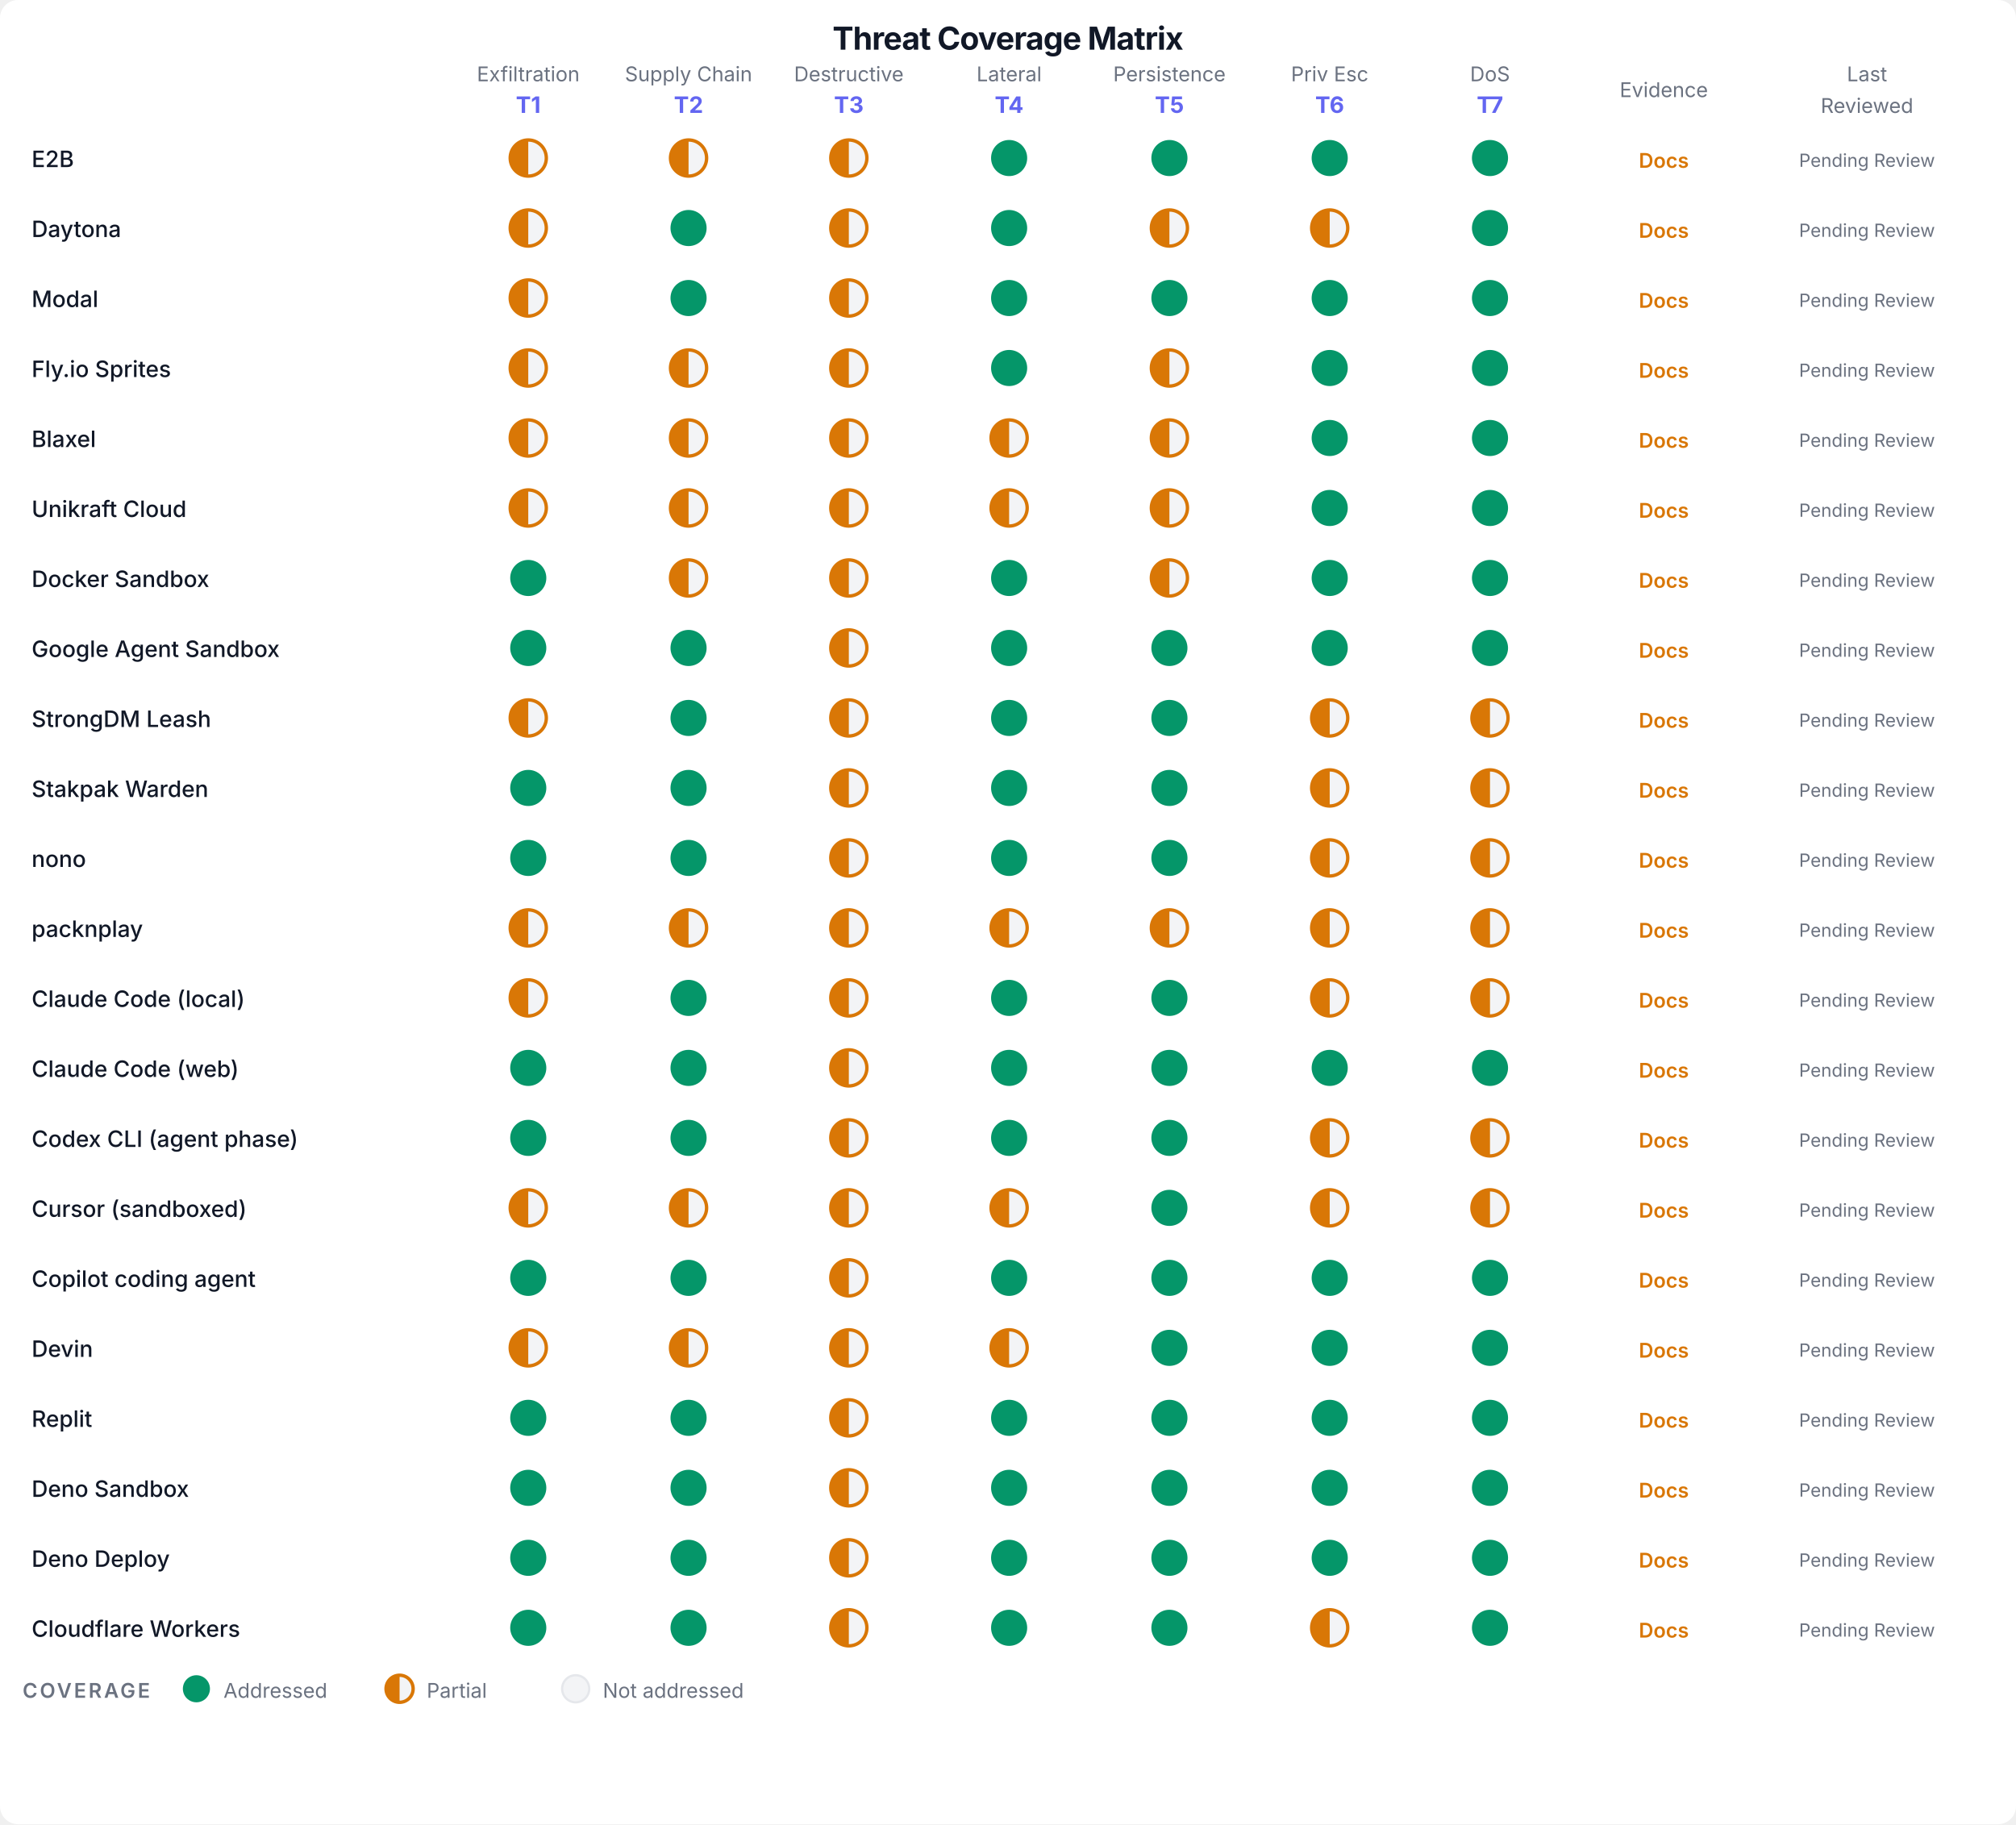
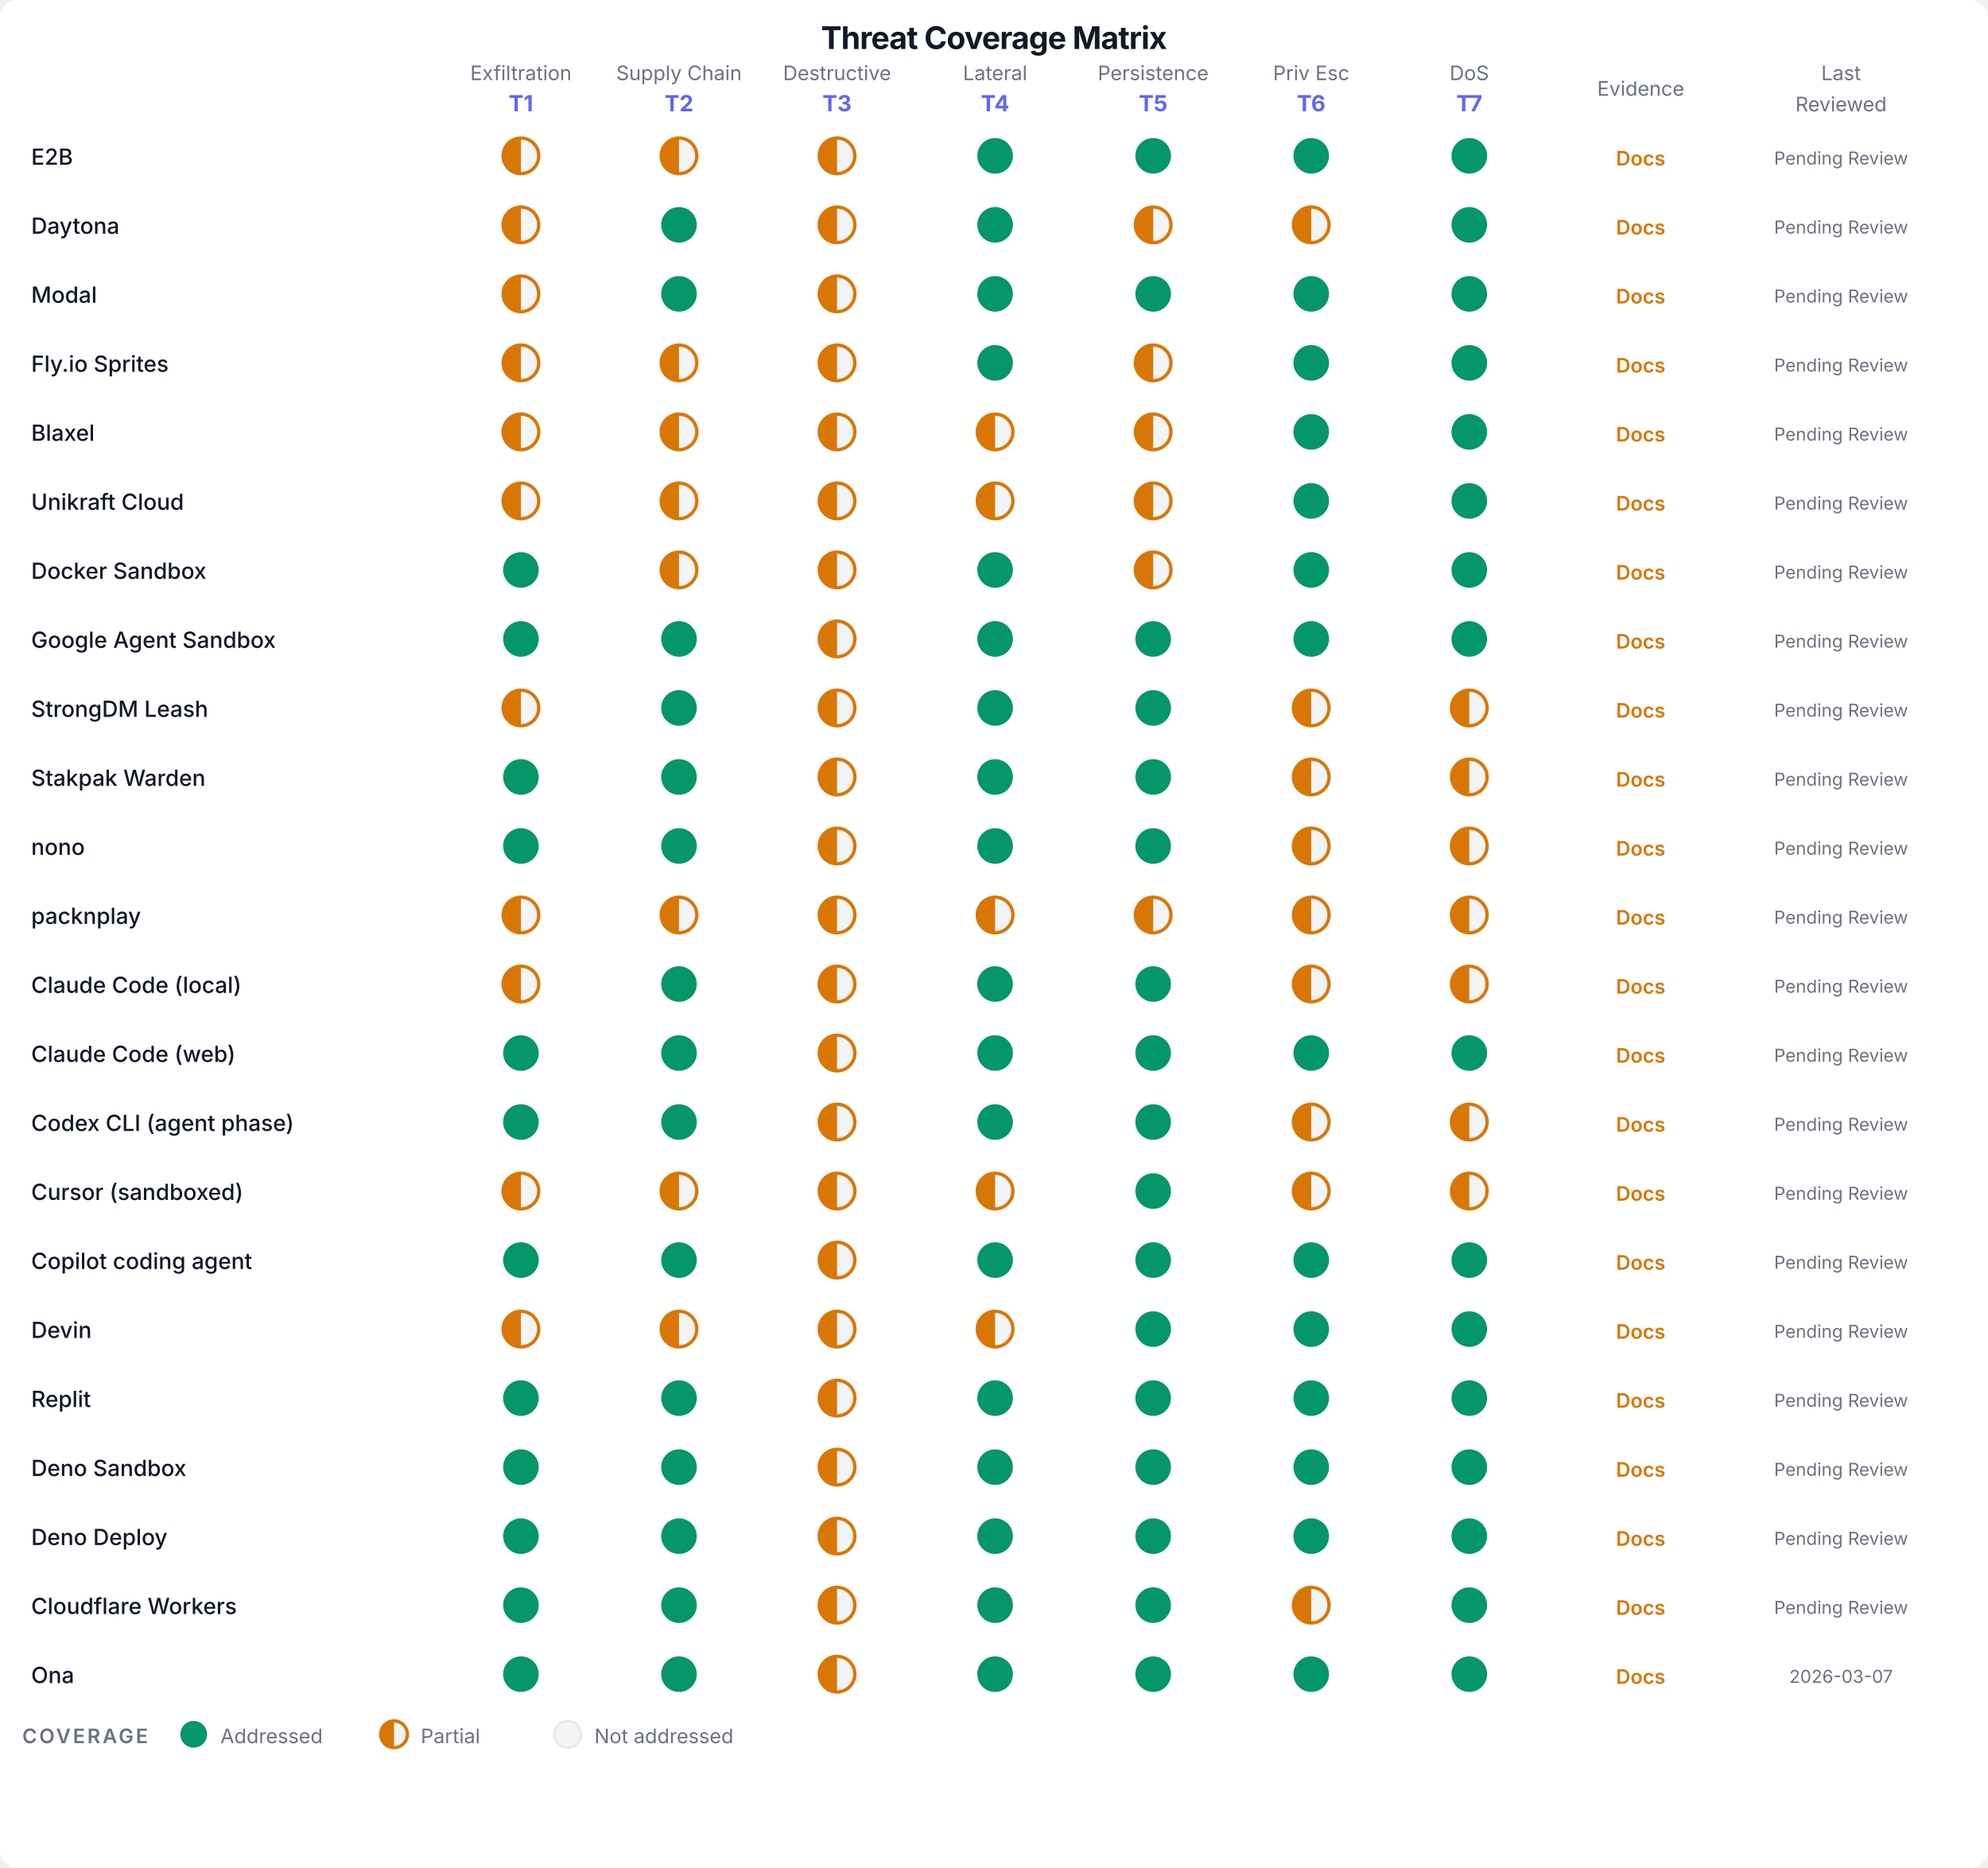
- <svg xmlns="http://www.w3.org/2000/svg" viewBox="0 0 893 808" font-family="system-ui, -apple-system, 'Segoe UI', sans-serif">
-   <rect width="893" height="808" fill="white" rx="8" />
+ <svg xmlns="http://www.w3.org/2000/svg" viewBox="0 0 893 839" font-family="system-ui, -apple-system, 'Segoe UI', sans-serif">
+   <rect width="893" height="839" fill="white" rx="8" />
  <text x="446.5" y="22" fill="#111827" font-size="14" font-weight="700" text-anchor="middle" letter-spacing="-0.3">Threat Coverage Matrix</text>
  <text x="234.0" y="36" fill="#6b7280" font-size="9" text-anchor="middle">Exfiltration</text>
  <text x="234.0" y="50" fill="#6366f1" font-size="10" font-weight="700" text-anchor="middle">T1</text>
  <text x="305.0" y="36" fill="#6b7280" font-size="9" text-anchor="middle">Supply Chain</text>
  <text x="305.0" y="50" fill="#6366f1" font-size="10" font-weight="700" text-anchor="middle">T2</text>
  <text x="376.0" y="36" fill="#6b7280" font-size="9" text-anchor="middle">Destructive</text>
  <text x="376.0" y="50" fill="#6366f1" font-size="10" font-weight="700" text-anchor="middle">T3</text>
  <text x="447.0" y="36" fill="#6b7280" font-size="9" text-anchor="middle">Lateral</text>
  <text x="447.0" y="50" fill="#6366f1" font-size="10" font-weight="700" text-anchor="middle">T4</text>
  <text x="518.0" y="36" fill="#6b7280" font-size="9" text-anchor="middle">Persistence</text>
  <text x="518.0" y="50" fill="#6366f1" font-size="10" font-weight="700" text-anchor="middle">T5</text>
  <text x="589.0" y="36" fill="#6b7280" font-size="9" text-anchor="middle">Priv Esc</text>
  <text x="589.0" y="50" fill="#6366f1" font-size="10" font-weight="700" text-anchor="middle">T6</text>
  <text x="660.0" y="36" fill="#6b7280" font-size="9" text-anchor="middle">DoS</text>
  <text x="660.0" y="50" fill="#6366f1" font-size="10" font-weight="700" text-anchor="middle">T7</text>
  <text x="737.0" y="43" fill="#6b7280" font-size="9" text-anchor="middle">Evidence</text>
  <text x="827.0" y="36" fill="#6b7280" font-size="9" text-anchor="middle">Last</text>
  <text x="827.0" y="50" fill="#6b7280" font-size="9" text-anchor="middle">Reviewed</text>
  <text x="14" y="74.0" fill="#111827" font-size="10" font-weight="500">E2B</text>
  <circle cx="234.0" cy="70.0" r="8" fill="#f3f4f6" stroke="#e5e7eb" stroke-width="1" />
  <path d="M 234.0,62.0 A 8,8 0 0,0 234.0,78.0 Z" fill="#d97706" />
  <circle cx="234.0" cy="70.0" r="8" fill="none" stroke="#d97706" stroke-width="1.5" />
  <circle cx="305.0" cy="70.0" r="8" fill="#f3f4f6" stroke="#e5e7eb" stroke-width="1" />
  <path d="M 305.0,62.0 A 8,8 0 0,0 305.0,78.0 Z" fill="#d97706" />
  <circle cx="305.0" cy="70.0" r="8" fill="none" stroke="#d97706" stroke-width="1.5" />
  <circle cx="376.0" cy="70.0" r="8" fill="#f3f4f6" stroke="#e5e7eb" stroke-width="1" />
  <path d="M 376.0,62.0 A 8,8 0 0,0 376.0,78.0 Z" fill="#d97706" />
  <circle cx="376.0" cy="70.0" r="8" fill="none" stroke="#d97706" stroke-width="1.5" />
  <circle cx="447.0" cy="70.0" r="8" fill="#059669" />
  <circle cx="518.0" cy="70.0" r="8" fill="#059669" />
  <circle cx="589.0" cy="70.0" r="8" fill="#059669" />
  <circle cx="660.0" cy="70.0" r="8" fill="#059669" />
  <text x="737.0" y="71.0" fill="#d97706" font-size="9" font-weight="600" text-anchor="middle" dominant-baseline="middle">Docs</text>
  <text x="827.0" y="71.0" fill="#6b7280" font-size="8" text-anchor="middle" dominant-baseline="middle">Pending Review</text>
  <text x="14" y="105.0" fill="#111827" font-size="10" font-weight="500">Daytona</text>
  <circle cx="234.0" cy="101.0" r="8" fill="#f3f4f6" stroke="#e5e7eb" stroke-width="1" />
  <path d="M 234.0,93.0 A 8,8 0 0,0 234.0,109.0 Z" fill="#d97706" />
  <circle cx="234.0" cy="101.0" r="8" fill="none" stroke="#d97706" stroke-width="1.5" />
  <circle cx="305.0" cy="101.0" r="8" fill="#059669" />
  <circle cx="376.0" cy="101.0" r="8" fill="#f3f4f6" stroke="#e5e7eb" stroke-width="1" />
  <path d="M 376.0,93.0 A 8,8 0 0,0 376.0,109.0 Z" fill="#d97706" />
  <circle cx="376.0" cy="101.0" r="8" fill="none" stroke="#d97706" stroke-width="1.5" />
  <circle cx="447.0" cy="101.0" r="8" fill="#059669" />
  <circle cx="518.0" cy="101.0" r="8" fill="#f3f4f6" stroke="#e5e7eb" stroke-width="1" />
  <path d="M 518.0,93.0 A 8,8 0 0,0 518.0,109.0 Z" fill="#d97706" />
  <circle cx="518.0" cy="101.0" r="8" fill="none" stroke="#d97706" stroke-width="1.5" />
  <circle cx="589.0" cy="101.0" r="8" fill="#f3f4f6" stroke="#e5e7eb" stroke-width="1" />
  <path d="M 589.0,93.0 A 8,8 0 0,0 589.0,109.0 Z" fill="#d97706" />
  <circle cx="589.0" cy="101.0" r="8" fill="none" stroke="#d97706" stroke-width="1.5" />
  <circle cx="660.0" cy="101.0" r="8" fill="#059669" />
  <text x="737.0" y="102.0" fill="#d97706" font-size="9" font-weight="600" text-anchor="middle" dominant-baseline="middle">Docs</text>
  <text x="827.0" y="102.0" fill="#6b7280" font-size="8" text-anchor="middle" dominant-baseline="middle">Pending Review</text>
  <text x="14" y="136.0" fill="#111827" font-size="10" font-weight="500">Modal</text>
  <circle cx="234.0" cy="132.0" r="8" fill="#f3f4f6" stroke="#e5e7eb" stroke-width="1" />
  <path d="M 234.0,124.0 A 8,8 0 0,0 234.0,140.0 Z" fill="#d97706" />
  <circle cx="234.0" cy="132.0" r="8" fill="none" stroke="#d97706" stroke-width="1.5" />
  <circle cx="305.0" cy="132.0" r="8" fill="#059669" />
  <circle cx="376.0" cy="132.0" r="8" fill="#f3f4f6" stroke="#e5e7eb" stroke-width="1" />
  <path d="M 376.0,124.0 A 8,8 0 0,0 376.0,140.0 Z" fill="#d97706" />
  <circle cx="376.0" cy="132.0" r="8" fill="none" stroke="#d97706" stroke-width="1.5" />
  <circle cx="447.0" cy="132.0" r="8" fill="#059669" />
  <circle cx="518.0" cy="132.0" r="8" fill="#059669" />
  <circle cx="589.0" cy="132.0" r="8" fill="#059669" />
  <circle cx="660.0" cy="132.0" r="8" fill="#059669" />
  <text x="737.0" y="133.0" fill="#d97706" font-size="9" font-weight="600" text-anchor="middle" dominant-baseline="middle">Docs</text>
  <text x="827.0" y="133.0" fill="#6b7280" font-size="8" text-anchor="middle" dominant-baseline="middle">Pending Review</text>
  <text x="14" y="167.0" fill="#111827" font-size="10" font-weight="500">Fly.io Sprites</text>
  <circle cx="234.0" cy="163.0" r="8" fill="#f3f4f6" stroke="#e5e7eb" stroke-width="1" />
  <path d="M 234.0,155.0 A 8,8 0 0,0 234.0,171.0 Z" fill="#d97706" />
  <circle cx="234.0" cy="163.0" r="8" fill="none" stroke="#d97706" stroke-width="1.5" />
  <circle cx="305.0" cy="163.0" r="8" fill="#f3f4f6" stroke="#e5e7eb" stroke-width="1" />
  <path d="M 305.0,155.0 A 8,8 0 0,0 305.0,171.0 Z" fill="#d97706" />
  <circle cx="305.0" cy="163.0" r="8" fill="none" stroke="#d97706" stroke-width="1.5" />
  <circle cx="376.0" cy="163.0" r="8" fill="#f3f4f6" stroke="#e5e7eb" stroke-width="1" />
  <path d="M 376.0,155.0 A 8,8 0 0,0 376.0,171.0 Z" fill="#d97706" />
  <circle cx="376.0" cy="163.0" r="8" fill="none" stroke="#d97706" stroke-width="1.5" />
  <circle cx="447.0" cy="163.0" r="8" fill="#059669" />
  <circle cx="518.0" cy="163.0" r="8" fill="#f3f4f6" stroke="#e5e7eb" stroke-width="1" />
  <path d="M 518.0,155.0 A 8,8 0 0,0 518.0,171.0 Z" fill="#d97706" />
  <circle cx="518.0" cy="163.0" r="8" fill="none" stroke="#d97706" stroke-width="1.5" />
  <circle cx="589.0" cy="163.0" r="8" fill="#059669" />
  <circle cx="660.0" cy="163.0" r="8" fill="#059669" />
  <text x="737.0" y="164.0" fill="#d97706" font-size="9" font-weight="600" text-anchor="middle" dominant-baseline="middle">Docs</text>
  <text x="827.0" y="164.0" fill="#6b7280" font-size="8" text-anchor="middle" dominant-baseline="middle">Pending Review</text>
  <text x="14" y="198.0" fill="#111827" font-size="10" font-weight="500">Blaxel</text>
  <circle cx="234.0" cy="194.0" r="8" fill="#f3f4f6" stroke="#e5e7eb" stroke-width="1" />
  <path d="M 234.0,186.0 A 8,8 0 0,0 234.0,202.0 Z" fill="#d97706" />
  <circle cx="234.0" cy="194.0" r="8" fill="none" stroke="#d97706" stroke-width="1.5" />
  <circle cx="305.0" cy="194.0" r="8" fill="#f3f4f6" stroke="#e5e7eb" stroke-width="1" />
  <path d="M 305.0,186.0 A 8,8 0 0,0 305.0,202.0 Z" fill="#d97706" />
  <circle cx="305.0" cy="194.0" r="8" fill="none" stroke="#d97706" stroke-width="1.5" />
  <circle cx="376.0" cy="194.0" r="8" fill="#f3f4f6" stroke="#e5e7eb" stroke-width="1" />
  <path d="M 376.0,186.0 A 8,8 0 0,0 376.0,202.0 Z" fill="#d97706" />
  <circle cx="376.0" cy="194.0" r="8" fill="none" stroke="#d97706" stroke-width="1.5" />
  <circle cx="447.0" cy="194.0" r="8" fill="#f3f4f6" stroke="#e5e7eb" stroke-width="1" />
  <path d="M 447.0,186.0 A 8,8 0 0,0 447.0,202.0 Z" fill="#d97706" />
  <circle cx="447.0" cy="194.0" r="8" fill="none" stroke="#d97706" stroke-width="1.5" />
  <circle cx="518.0" cy="194.0" r="8" fill="#f3f4f6" stroke="#e5e7eb" stroke-width="1" />
  <path d="M 518.0,186.0 A 8,8 0 0,0 518.0,202.0 Z" fill="#d97706" />
  <circle cx="518.0" cy="194.0" r="8" fill="none" stroke="#d97706" stroke-width="1.5" />
  <circle cx="589.0" cy="194.0" r="8" fill="#059669" />
  <circle cx="660.0" cy="194.0" r="8" fill="#059669" />
  <text x="737.0" y="195.0" fill="#d97706" font-size="9" font-weight="600" text-anchor="middle" dominant-baseline="middle">Docs</text>
  <text x="827.0" y="195.0" fill="#6b7280" font-size="8" text-anchor="middle" dominant-baseline="middle">Pending Review</text>
  <text x="14" y="229.0" fill="#111827" font-size="10" font-weight="500">Unikraft Cloud</text>
  <circle cx="234.0" cy="225.0" r="8" fill="#f3f4f6" stroke="#e5e7eb" stroke-width="1" />
  <path d="M 234.0,217.0 A 8,8 0 0,0 234.0,233.0 Z" fill="#d97706" />
  <circle cx="234.0" cy="225.0" r="8" fill="none" stroke="#d97706" stroke-width="1.5" />
  <circle cx="305.0" cy="225.0" r="8" fill="#f3f4f6" stroke="#e5e7eb" stroke-width="1" />
  <path d="M 305.0,217.0 A 8,8 0 0,0 305.0,233.0 Z" fill="#d97706" />
  <circle cx="305.0" cy="225.0" r="8" fill="none" stroke="#d97706" stroke-width="1.5" />
  <circle cx="376.0" cy="225.0" r="8" fill="#f3f4f6" stroke="#e5e7eb" stroke-width="1" />
  <path d="M 376.0,217.0 A 8,8 0 0,0 376.0,233.0 Z" fill="#d97706" />
  <circle cx="376.0" cy="225.0" r="8" fill="none" stroke="#d97706" stroke-width="1.5" />
  <circle cx="447.0" cy="225.0" r="8" fill="#f3f4f6" stroke="#e5e7eb" stroke-width="1" />
  <path d="M 447.0,217.0 A 8,8 0 0,0 447.0,233.0 Z" fill="#d97706" />
  <circle cx="447.0" cy="225.0" r="8" fill="none" stroke="#d97706" stroke-width="1.5" />
  <circle cx="518.0" cy="225.0" r="8" fill="#f3f4f6" stroke="#e5e7eb" stroke-width="1" />
  <path d="M 518.0,217.0 A 8,8 0 0,0 518.0,233.0 Z" fill="#d97706" />
  <circle cx="518.0" cy="225.0" r="8" fill="none" stroke="#d97706" stroke-width="1.5" />
  <circle cx="589.0" cy="225.0" r="8" fill="#059669" />
  <circle cx="660.0" cy="225.0" r="8" fill="#059669" />
  <text x="737.0" y="226.0" fill="#d97706" font-size="9" font-weight="600" text-anchor="middle" dominant-baseline="middle">Docs</text>
  <text x="827.0" y="226.0" fill="#6b7280" font-size="8" text-anchor="middle" dominant-baseline="middle">Pending Review</text>
  <text x="14" y="260.0" fill="#111827" font-size="10" font-weight="500">Docker Sandbox</text>
  <circle cx="234.0" cy="256.0" r="8" fill="#059669" />
  <circle cx="305.0" cy="256.0" r="8" fill="#f3f4f6" stroke="#e5e7eb" stroke-width="1" />
  <path d="M 305.0,248.0 A 8,8 0 0,0 305.0,264.0 Z" fill="#d97706" />
  <circle cx="305.0" cy="256.0" r="8" fill="none" stroke="#d97706" stroke-width="1.5" />
  <circle cx="376.0" cy="256.0" r="8" fill="#f3f4f6" stroke="#e5e7eb" stroke-width="1" />
  <path d="M 376.0,248.0 A 8,8 0 0,0 376.0,264.0 Z" fill="#d97706" />
  <circle cx="376.0" cy="256.0" r="8" fill="none" stroke="#d97706" stroke-width="1.5" />
  <circle cx="447.0" cy="256.0" r="8" fill="#059669" />
  <circle cx="518.0" cy="256.0" r="8" fill="#f3f4f6" stroke="#e5e7eb" stroke-width="1" />
  <path d="M 518.0,248.0 A 8,8 0 0,0 518.0,264.0 Z" fill="#d97706" />
  <circle cx="518.0" cy="256.0" r="8" fill="none" stroke="#d97706" stroke-width="1.5" />
  <circle cx="589.0" cy="256.0" r="8" fill="#059669" />
  <circle cx="660.0" cy="256.0" r="8" fill="#059669" />
  <text x="737.0" y="257.0" fill="#d97706" font-size="9" font-weight="600" text-anchor="middle" dominant-baseline="middle">Docs</text>
  <text x="827.0" y="257.0" fill="#6b7280" font-size="8" text-anchor="middle" dominant-baseline="middle">Pending Review</text>
  <text x="14" y="291.0" fill="#111827" font-size="10" font-weight="500">Google Agent Sandbox</text>
  <circle cx="234.0" cy="287.0" r="8" fill="#059669" />
  <circle cx="305.0" cy="287.0" r="8" fill="#059669" />
  <circle cx="376.0" cy="287.0" r="8" fill="#f3f4f6" stroke="#e5e7eb" stroke-width="1" />
  <path d="M 376.0,279.0 A 8,8 0 0,0 376.0,295.0 Z" fill="#d97706" />
  <circle cx="376.0" cy="287.0" r="8" fill="none" stroke="#d97706" stroke-width="1.5" />
  <circle cx="447.0" cy="287.0" r="8" fill="#059669" />
  <circle cx="518.0" cy="287.0" r="8" fill="#059669" />
  <circle cx="589.0" cy="287.0" r="8" fill="#059669" />
  <circle cx="660.0" cy="287.0" r="8" fill="#059669" />
  <text x="737.0" y="288.0" fill="#d97706" font-size="9" font-weight="600" text-anchor="middle" dominant-baseline="middle">Docs</text>
  <text x="827.0" y="288.0" fill="#6b7280" font-size="8" text-anchor="middle" dominant-baseline="middle">Pending Review</text>
  <text x="14" y="322.0" fill="#111827" font-size="10" font-weight="500">StrongDM Leash</text>
  <circle cx="234.0" cy="318.0" r="8" fill="#f3f4f6" stroke="#e5e7eb" stroke-width="1" />
  <path d="M 234.0,310.0 A 8,8 0 0,0 234.0,326.0 Z" fill="#d97706" />
  <circle cx="234.0" cy="318.0" r="8" fill="none" stroke="#d97706" stroke-width="1.5" />
  <circle cx="305.0" cy="318.0" r="8" fill="#059669" />
  <circle cx="376.0" cy="318.0" r="8" fill="#f3f4f6" stroke="#e5e7eb" stroke-width="1" />
  <path d="M 376.0,310.0 A 8,8 0 0,0 376.0,326.0 Z" fill="#d97706" />
  <circle cx="376.0" cy="318.0" r="8" fill="none" stroke="#d97706" stroke-width="1.5" />
  <circle cx="447.0" cy="318.0" r="8" fill="#059669" />
  <circle cx="518.0" cy="318.0" r="8" fill="#059669" />
  <circle cx="589.0" cy="318.0" r="8" fill="#f3f4f6" stroke="#e5e7eb" stroke-width="1" />
  <path d="M 589.0,310.0 A 8,8 0 0,0 589.0,326.0 Z" fill="#d97706" />
  <circle cx="589.0" cy="318.0" r="8" fill="none" stroke="#d97706" stroke-width="1.5" />
  <circle cx="660.0" cy="318.0" r="8" fill="#f3f4f6" stroke="#e5e7eb" stroke-width="1" />
  <path d="M 660.0,310.0 A 8,8 0 0,0 660.0,326.0 Z" fill="#d97706" />
  <circle cx="660.0" cy="318.0" r="8" fill="none" stroke="#d97706" stroke-width="1.5" />
  <text x="737.0" y="319.0" fill="#d97706" font-size="9" font-weight="600" text-anchor="middle" dominant-baseline="middle">Docs</text>
  <text x="827.0" y="319.0" fill="#6b7280" font-size="8" text-anchor="middle" dominant-baseline="middle">Pending Review</text>
  <text x="14" y="353.0" fill="#111827" font-size="10" font-weight="500">Stakpak Warden</text>
  <circle cx="234.0" cy="349.0" r="8" fill="#059669" />
  <circle cx="305.0" cy="349.0" r="8" fill="#059669" />
  <circle cx="376.0" cy="349.0" r="8" fill="#f3f4f6" stroke="#e5e7eb" stroke-width="1" />
  <path d="M 376.0,341.0 A 8,8 0 0,0 376.0,357.0 Z" fill="#d97706" />
  <circle cx="376.0" cy="349.0" r="8" fill="none" stroke="#d97706" stroke-width="1.5" />
  <circle cx="447.0" cy="349.0" r="8" fill="#059669" />
  <circle cx="518.0" cy="349.0" r="8" fill="#059669" />
  <circle cx="589.0" cy="349.0" r="8" fill="#f3f4f6" stroke="#e5e7eb" stroke-width="1" />
  <path d="M 589.0,341.0 A 8,8 0 0,0 589.0,357.0 Z" fill="#d97706" />
  <circle cx="589.0" cy="349.0" r="8" fill="none" stroke="#d97706" stroke-width="1.5" />
  <circle cx="660.0" cy="349.0" r="8" fill="#f3f4f6" stroke="#e5e7eb" stroke-width="1" />
  <path d="M 660.0,341.0 A 8,8 0 0,0 660.0,357.0 Z" fill="#d97706" />
  <circle cx="660.0" cy="349.0" r="8" fill="none" stroke="#d97706" stroke-width="1.5" />
  <text x="737.0" y="350.0" fill="#d97706" font-size="9" font-weight="600" text-anchor="middle" dominant-baseline="middle">Docs</text>
  <text x="827.0" y="350.0" fill="#6b7280" font-size="8" text-anchor="middle" dominant-baseline="middle">Pending Review</text>
  <text x="14" y="384.0" fill="#111827" font-size="10" font-weight="500">nono</text>
  <circle cx="234.0" cy="380.0" r="8" fill="#059669" />
  <circle cx="305.0" cy="380.0" r="8" fill="#059669" />
  <circle cx="376.0" cy="380.0" r="8" fill="#f3f4f6" stroke="#e5e7eb" stroke-width="1" />
  <path d="M 376.0,372.0 A 8,8 0 0,0 376.0,388.0 Z" fill="#d97706" />
  <circle cx="376.0" cy="380.0" r="8" fill="none" stroke="#d97706" stroke-width="1.5" />
  <circle cx="447.0" cy="380.0" r="8" fill="#059669" />
  <circle cx="518.0" cy="380.0" r="8" fill="#059669" />
  <circle cx="589.0" cy="380.0" r="8" fill="#f3f4f6" stroke="#e5e7eb" stroke-width="1" />
  <path d="M 589.0,372.0 A 8,8 0 0,0 589.0,388.0 Z" fill="#d97706" />
  <circle cx="589.0" cy="380.0" r="8" fill="none" stroke="#d97706" stroke-width="1.5" />
  <circle cx="660.0" cy="380.0" r="8" fill="#f3f4f6" stroke="#e5e7eb" stroke-width="1" />
  <path d="M 660.0,372.0 A 8,8 0 0,0 660.0,388.0 Z" fill="#d97706" />
  <circle cx="660.0" cy="380.0" r="8" fill="none" stroke="#d97706" stroke-width="1.5" />
  <text x="737.0" y="381.0" fill="#d97706" font-size="9" font-weight="600" text-anchor="middle" dominant-baseline="middle">Docs</text>
  <text x="827.0" y="381.0" fill="#6b7280" font-size="8" text-anchor="middle" dominant-baseline="middle">Pending Review</text>
  <text x="14" y="415.0" fill="#111827" font-size="10" font-weight="500">packnplay</text>
  <circle cx="234.0" cy="411.0" r="8" fill="#f3f4f6" stroke="#e5e7eb" stroke-width="1" />
  <path d="M 234.0,403.0 A 8,8 0 0,0 234.0,419.0 Z" fill="#d97706" />
  <circle cx="234.0" cy="411.0" r="8" fill="none" stroke="#d97706" stroke-width="1.5" />
  <circle cx="305.0" cy="411.0" r="8" fill="#f3f4f6" stroke="#e5e7eb" stroke-width="1" />
  <path d="M 305.0,403.0 A 8,8 0 0,0 305.0,419.0 Z" fill="#d97706" />
  <circle cx="305.0" cy="411.0" r="8" fill="none" stroke="#d97706" stroke-width="1.5" />
  <circle cx="376.0" cy="411.0" r="8" fill="#f3f4f6" stroke="#e5e7eb" stroke-width="1" />
  <path d="M 376.0,403.0 A 8,8 0 0,0 376.0,419.0 Z" fill="#d97706" />
  <circle cx="376.0" cy="411.0" r="8" fill="none" stroke="#d97706" stroke-width="1.5" />
  <circle cx="447.0" cy="411.0" r="8" fill="#f3f4f6" stroke="#e5e7eb" stroke-width="1" />
  <path d="M 447.0,403.0 A 8,8 0 0,0 447.0,419.0 Z" fill="#d97706" />
  <circle cx="447.0" cy="411.0" r="8" fill="none" stroke="#d97706" stroke-width="1.5" />
  <circle cx="518.0" cy="411.0" r="8" fill="#f3f4f6" stroke="#e5e7eb" stroke-width="1" />
  <path d="M 518.0,403.0 A 8,8 0 0,0 518.0,419.0 Z" fill="#d97706" />
  <circle cx="518.0" cy="411.0" r="8" fill="none" stroke="#d97706" stroke-width="1.5" />
  <circle cx="589.0" cy="411.0" r="8" fill="#f3f4f6" stroke="#e5e7eb" stroke-width="1" />
  <path d="M 589.0,403.0 A 8,8 0 0,0 589.0,419.0 Z" fill="#d97706" />
  <circle cx="589.0" cy="411.0" r="8" fill="none" stroke="#d97706" stroke-width="1.5" />
  <circle cx="660.0" cy="411.0" r="8" fill="#f3f4f6" stroke="#e5e7eb" stroke-width="1" />
  <path d="M 660.0,403.0 A 8,8 0 0,0 660.0,419.0 Z" fill="#d97706" />
  <circle cx="660.0" cy="411.0" r="8" fill="none" stroke="#d97706" stroke-width="1.5" />
  <text x="737.0" y="412.0" fill="#d97706" font-size="9" font-weight="600" text-anchor="middle" dominant-baseline="middle">Docs</text>
  <text x="827.0" y="412.0" fill="#6b7280" font-size="8" text-anchor="middle" dominant-baseline="middle">Pending Review</text>
  <text x="14" y="446.0" fill="#111827" font-size="10" font-weight="500">Claude Code (local)</text>
  <circle cx="234.0" cy="442.0" r="8" fill="#f3f4f6" stroke="#e5e7eb" stroke-width="1" />
  <path d="M 234.0,434.0 A 8,8 0 0,0 234.0,450.0 Z" fill="#d97706" />
  <circle cx="234.0" cy="442.0" r="8" fill="none" stroke="#d97706" stroke-width="1.5" />
  <circle cx="305.0" cy="442.0" r="8" fill="#059669" />
  <circle cx="376.0" cy="442.0" r="8" fill="#f3f4f6" stroke="#e5e7eb" stroke-width="1" />
  <path d="M 376.0,434.0 A 8,8 0 0,0 376.0,450.0 Z" fill="#d97706" />
  <circle cx="376.0" cy="442.0" r="8" fill="none" stroke="#d97706" stroke-width="1.5" />
  <circle cx="447.0" cy="442.0" r="8" fill="#059669" />
  <circle cx="518.0" cy="442.0" r="8" fill="#059669" />
  <circle cx="589.0" cy="442.0" r="8" fill="#f3f4f6" stroke="#e5e7eb" stroke-width="1" />
  <path d="M 589.0,434.0 A 8,8 0 0,0 589.0,450.0 Z" fill="#d97706" />
  <circle cx="589.0" cy="442.0" r="8" fill="none" stroke="#d97706" stroke-width="1.5" />
  <circle cx="660.0" cy="442.0" r="8" fill="#f3f4f6" stroke="#e5e7eb" stroke-width="1" />
  <path d="M 660.0,434.0 A 8,8 0 0,0 660.0,450.0 Z" fill="#d97706" />
  <circle cx="660.0" cy="442.0" r="8" fill="none" stroke="#d97706" stroke-width="1.5" />
  <text x="737.0" y="443.0" fill="#d97706" font-size="9" font-weight="600" text-anchor="middle" dominant-baseline="middle">Docs</text>
  <text x="827.0" y="443.0" fill="#6b7280" font-size="8" text-anchor="middle" dominant-baseline="middle">Pending Review</text>
  <text x="14" y="477.0" fill="#111827" font-size="10" font-weight="500">Claude Code (web)</text>
  <circle cx="234.0" cy="473.0" r="8" fill="#059669" />
  <circle cx="305.0" cy="473.0" r="8" fill="#059669" />
  <circle cx="376.0" cy="473.0" r="8" fill="#f3f4f6" stroke="#e5e7eb" stroke-width="1" />
  <path d="M 376.0,465.0 A 8,8 0 0,0 376.0,481.0 Z" fill="#d97706" />
  <circle cx="376.0" cy="473.0" r="8" fill="none" stroke="#d97706" stroke-width="1.5" />
  <circle cx="447.0" cy="473.0" r="8" fill="#059669" />
  <circle cx="518.0" cy="473.0" r="8" fill="#059669" />
  <circle cx="589.0" cy="473.0" r="8" fill="#059669" />
  <circle cx="660.0" cy="473.0" r="8" fill="#059669" />
  <text x="737.0" y="474.0" fill="#d97706" font-size="9" font-weight="600" text-anchor="middle" dominant-baseline="middle">Docs</text>
  <text x="827.0" y="474.0" fill="#6b7280" font-size="8" text-anchor="middle" dominant-baseline="middle">Pending Review</text>
  <text x="14" y="508.0" fill="#111827" font-size="10" font-weight="500">Codex CLI (agent phase)</text>
  <circle cx="234.0" cy="504.0" r="8" fill="#059669" />
  <circle cx="305.0" cy="504.0" r="8" fill="#059669" />
  <circle cx="376.0" cy="504.0" r="8" fill="#f3f4f6" stroke="#e5e7eb" stroke-width="1" />
  <path d="M 376.0,496.0 A 8,8 0 0,0 376.0,512.0 Z" fill="#d97706" />
  <circle cx="376.0" cy="504.0" r="8" fill="none" stroke="#d97706" stroke-width="1.5" />
  <circle cx="447.0" cy="504.0" r="8" fill="#059669" />
  <circle cx="518.0" cy="504.0" r="8" fill="#059669" />
  <circle cx="589.0" cy="504.0" r="8" fill="#f3f4f6" stroke="#e5e7eb" stroke-width="1" />
  <path d="M 589.0,496.0 A 8,8 0 0,0 589.0,512.0 Z" fill="#d97706" />
  <circle cx="589.0" cy="504.0" r="8" fill="none" stroke="#d97706" stroke-width="1.5" />
  <circle cx="660.0" cy="504.0" r="8" fill="#f3f4f6" stroke="#e5e7eb" stroke-width="1" />
  <path d="M 660.0,496.0 A 8,8 0 0,0 660.0,512.0 Z" fill="#d97706" />
  <circle cx="660.0" cy="504.0" r="8" fill="none" stroke="#d97706" stroke-width="1.5" />
  <text x="737.0" y="505.0" fill="#d97706" font-size="9" font-weight="600" text-anchor="middle" dominant-baseline="middle">Docs</text>
  <text x="827.0" y="505.0" fill="#6b7280" font-size="8" text-anchor="middle" dominant-baseline="middle">Pending Review</text>
  <text x="14" y="539.0" fill="#111827" font-size="10" font-weight="500">Cursor (sandboxed)</text>
  <circle cx="234.0" cy="535.0" r="8" fill="#f3f4f6" stroke="#e5e7eb" stroke-width="1" />
  <path d="M 234.0,527.0 A 8,8 0 0,0 234.0,543.0 Z" fill="#d97706" />
  <circle cx="234.0" cy="535.0" r="8" fill="none" stroke="#d97706" stroke-width="1.5" />
  <circle cx="305.0" cy="535.0" r="8" fill="#f3f4f6" stroke="#e5e7eb" stroke-width="1" />
  <path d="M 305.0,527.0 A 8,8 0 0,0 305.0,543.0 Z" fill="#d97706" />
  <circle cx="305.0" cy="535.0" r="8" fill="none" stroke="#d97706" stroke-width="1.5" />
  <circle cx="376.0" cy="535.0" r="8" fill="#f3f4f6" stroke="#e5e7eb" stroke-width="1" />
  <path d="M 376.0,527.0 A 8,8 0 0,0 376.0,543.0 Z" fill="#d97706" />
  <circle cx="376.0" cy="535.0" r="8" fill="none" stroke="#d97706" stroke-width="1.5" />
  <circle cx="447.0" cy="535.0" r="8" fill="#f3f4f6" stroke="#e5e7eb" stroke-width="1" />
  <path d="M 447.0,527.0 A 8,8 0 0,0 447.0,543.0 Z" fill="#d97706" />
  <circle cx="447.0" cy="535.0" r="8" fill="none" stroke="#d97706" stroke-width="1.5" />
  <circle cx="518.0" cy="535.0" r="8" fill="#059669" />
  <circle cx="589.0" cy="535.0" r="8" fill="#f3f4f6" stroke="#e5e7eb" stroke-width="1" />
  <path d="M 589.0,527.0 A 8,8 0 0,0 589.0,543.0 Z" fill="#d97706" />
  <circle cx="589.0" cy="535.0" r="8" fill="none" stroke="#d97706" stroke-width="1.5" />
  <circle cx="660.0" cy="535.0" r="8" fill="#f3f4f6" stroke="#e5e7eb" stroke-width="1" />
  <path d="M 660.0,527.0 A 8,8 0 0,0 660.0,543.0 Z" fill="#d97706" />
  <circle cx="660.0" cy="535.0" r="8" fill="none" stroke="#d97706" stroke-width="1.5" />
  <text x="737.0" y="536.0" fill="#d97706" font-size="9" font-weight="600" text-anchor="middle" dominant-baseline="middle">Docs</text>
  <text x="827.0" y="536.0" fill="#6b7280" font-size="8" text-anchor="middle" dominant-baseline="middle">Pending Review</text>
  <text x="14" y="570.0" fill="#111827" font-size="10" font-weight="500">Copilot coding agent</text>
  <circle cx="234.0" cy="566.0" r="8" fill="#059669" />
  <circle cx="305.0" cy="566.0" r="8" fill="#059669" />
  <circle cx="376.0" cy="566.0" r="8" fill="#f3f4f6" stroke="#e5e7eb" stroke-width="1" />
  <path d="M 376.0,558.0 A 8,8 0 0,0 376.0,574.0 Z" fill="#d97706" />
  <circle cx="376.0" cy="566.0" r="8" fill="none" stroke="#d97706" stroke-width="1.5" />
  <circle cx="447.0" cy="566.0" r="8" fill="#059669" />
  <circle cx="518.0" cy="566.0" r="8" fill="#059669" />
  <circle cx="589.0" cy="566.0" r="8" fill="#059669" />
  <circle cx="660.0" cy="566.0" r="8" fill="#059669" />
  <text x="737.0" y="567.0" fill="#d97706" font-size="9" font-weight="600" text-anchor="middle" dominant-baseline="middle">Docs</text>
  <text x="827.0" y="567.0" fill="#6b7280" font-size="8" text-anchor="middle" dominant-baseline="middle">Pending Review</text>
  <text x="14" y="601.0" fill="#111827" font-size="10" font-weight="500">Devin</text>
  <circle cx="234.0" cy="597.0" r="8" fill="#f3f4f6" stroke="#e5e7eb" stroke-width="1" />
  <path d="M 234.0,589.0 A 8,8 0 0,0 234.0,605.0 Z" fill="#d97706" />
  <circle cx="234.0" cy="597.0" r="8" fill="none" stroke="#d97706" stroke-width="1.5" />
  <circle cx="305.0" cy="597.0" r="8" fill="#f3f4f6" stroke="#e5e7eb" stroke-width="1" />
  <path d="M 305.0,589.0 A 8,8 0 0,0 305.0,605.0 Z" fill="#d97706" />
  <circle cx="305.0" cy="597.0" r="8" fill="none" stroke="#d97706" stroke-width="1.5" />
  <circle cx="376.0" cy="597.0" r="8" fill="#f3f4f6" stroke="#e5e7eb" stroke-width="1" />
  <path d="M 376.0,589.0 A 8,8 0 0,0 376.0,605.0 Z" fill="#d97706" />
  <circle cx="376.0" cy="597.0" r="8" fill="none" stroke="#d97706" stroke-width="1.5" />
  <circle cx="447.0" cy="597.0" r="8" fill="#f3f4f6" stroke="#e5e7eb" stroke-width="1" />
  <path d="M 447.0,589.0 A 8,8 0 0,0 447.0,605.0 Z" fill="#d97706" />
  <circle cx="447.0" cy="597.0" r="8" fill="none" stroke="#d97706" stroke-width="1.5" />
  <circle cx="518.0" cy="597.0" r="8" fill="#059669" />
  <circle cx="589.0" cy="597.0" r="8" fill="#059669" />
  <circle cx="660.0" cy="597.0" r="8" fill="#059669" />
  <text x="737.0" y="598.0" fill="#d97706" font-size="9" font-weight="600" text-anchor="middle" dominant-baseline="middle">Docs</text>
  <text x="827.0" y="598.0" fill="#6b7280" font-size="8" text-anchor="middle" dominant-baseline="middle">Pending Review</text>
  <text x="14" y="632.0" fill="#111827" font-size="10" font-weight="500">Replit</text>
  <circle cx="234.0" cy="628.0" r="8" fill="#059669" />
  <circle cx="305.0" cy="628.0" r="8" fill="#059669" />
  <circle cx="376.0" cy="628.0" r="8" fill="#f3f4f6" stroke="#e5e7eb" stroke-width="1" />
  <path d="M 376.0,620.0 A 8,8 0 0,0 376.0,636.0 Z" fill="#d97706" />
  <circle cx="376.0" cy="628.0" r="8" fill="none" stroke="#d97706" stroke-width="1.5" />
  <circle cx="447.0" cy="628.0" r="8" fill="#059669" />
  <circle cx="518.0" cy="628.0" r="8" fill="#059669" />
  <circle cx="589.0" cy="628.0" r="8" fill="#059669" />
  <circle cx="660.0" cy="628.0" r="8" fill="#059669" />
  <text x="737.0" y="629.0" fill="#d97706" font-size="9" font-weight="600" text-anchor="middle" dominant-baseline="middle">Docs</text>
  <text x="827.0" y="629.0" fill="#6b7280" font-size="8" text-anchor="middle" dominant-baseline="middle">Pending Review</text>
  <text x="14" y="663.0" fill="#111827" font-size="10" font-weight="500">Deno Sandbox</text>
  <circle cx="234.0" cy="659.0" r="8" fill="#059669" />
  <circle cx="305.0" cy="659.0" r="8" fill="#059669" />
  <circle cx="376.0" cy="659.0" r="8" fill="#f3f4f6" stroke="#e5e7eb" stroke-width="1" />
  <path d="M 376.0,651.0 A 8,8 0 0,0 376.0,667.0 Z" fill="#d97706" />
  <circle cx="376.0" cy="659.0" r="8" fill="none" stroke="#d97706" stroke-width="1.5" />
  <circle cx="447.0" cy="659.0" r="8" fill="#059669" />
  <circle cx="518.0" cy="659.0" r="8" fill="#059669" />
  <circle cx="589.0" cy="659.0" r="8" fill="#059669" />
  <circle cx="660.0" cy="659.0" r="8" fill="#059669" />
  <text x="737.0" y="660.0" fill="#d97706" font-size="9" font-weight="600" text-anchor="middle" dominant-baseline="middle">Docs</text>
  <text x="827.0" y="660.0" fill="#6b7280" font-size="8" text-anchor="middle" dominant-baseline="middle">Pending Review</text>
  <text x="14" y="694.0" fill="#111827" font-size="10" font-weight="500">Deno Deploy</text>
  <circle cx="234.0" cy="690.0" r="8" fill="#059669" />
  <circle cx="305.0" cy="690.0" r="8" fill="#059669" />
  <circle cx="376.0" cy="690.0" r="8" fill="#f3f4f6" stroke="#e5e7eb" stroke-width="1" />
  <path d="M 376.0,682.0 A 8,8 0 0,0 376.0,698.0 Z" fill="#d97706" />
  <circle cx="376.0" cy="690.0" r="8" fill="none" stroke="#d97706" stroke-width="1.5" />
  <circle cx="447.0" cy="690.0" r="8" fill="#059669" />
  <circle cx="518.0" cy="690.0" r="8" fill="#059669" />
  <circle cx="589.0" cy="690.0" r="8" fill="#059669" />
  <circle cx="660.0" cy="690.0" r="8" fill="#059669" />
  <text x="737.0" y="691.0" fill="#d97706" font-size="9" font-weight="600" text-anchor="middle" dominant-baseline="middle">Docs</text>
  <text x="827.0" y="691.0" fill="#6b7280" font-size="8" text-anchor="middle" dominant-baseline="middle">Pending Review</text>
  <text x="14" y="725.0" fill="#111827" font-size="10" font-weight="500">Cloudflare Workers</text>
  <circle cx="234.0" cy="721.0" r="8" fill="#059669" />
  <circle cx="305.0" cy="721.0" r="8" fill="#059669" />
  <circle cx="376.0" cy="721.0" r="8" fill="#f3f4f6" stroke="#e5e7eb" stroke-width="1" />
  <path d="M 376.0,713.0 A 8,8 0 0,0 376.0,729.0 Z" fill="#d97706" />
  <circle cx="376.0" cy="721.0" r="8" fill="none" stroke="#d97706" stroke-width="1.5" />
  <circle cx="447.0" cy="721.0" r="8" fill="#059669" />
  <circle cx="518.0" cy="721.0" r="8" fill="#059669" />
  <circle cx="589.0" cy="721.0" r="8" fill="#f3f4f6" stroke="#e5e7eb" stroke-width="1" />
  <path d="M 589.0,713.0 A 8,8 0 0,0 589.0,729.0 Z" fill="#d97706" />
  <circle cx="589.0" cy="721.0" r="8" fill="none" stroke="#d97706" stroke-width="1.5" />
  <circle cx="660.0" cy="721.0" r="8" fill="#059669" />
  <text x="737.0" y="722.0" fill="#d97706" font-size="9" font-weight="600" text-anchor="middle" dominant-baseline="middle">Docs</text>
  <text x="827.0" y="722.0" fill="#6b7280" font-size="8" text-anchor="middle" dominant-baseline="middle">Pending Review</text>
-   <text x="10" y="752" fill="#6b7280" font-size="9" font-weight="600" letter-spacing="1">COVERAGE</text>
-   <circle cx="87" cy="748" r="6" fill="#059669" />
-   <text x="99" y="752" fill="#6b7280" font-size="9">Addressed</text>
-   <circle cx="177" cy="748" r="6" fill="#f3f4f6" stroke="#e5e7eb" stroke-width="1" />
-   <path d="M 177,742 A 6,6 0 0,0 177,754 Z" fill="#d97706" />
-   <circle cx="177" cy="748" r="6" fill="none" stroke="#d97706" stroke-width="1.5" />
-   <text x="189" y="752" fill="#6b7280" font-size="9">Partial</text>
-   <circle cx="255" cy="748" r="6" fill="#f3f4f6" stroke="#e5e7eb" stroke-width="1" />
-   <text x="267" y="752" fill="#6b7280" font-size="9">Not addressed</text>
+   <text x="14" y="756.0" fill="#111827" font-size="10" font-weight="500">Ona</text>
+   <circle cx="234.0" cy="752.0" r="8" fill="#059669" />
+   <circle cx="305.0" cy="752.0" r="8" fill="#059669" />
+   <circle cx="376.0" cy="752.0" r="8" fill="#f3f4f6" stroke="#e5e7eb" stroke-width="1" />
+   <path d="M 376.0,744.0 A 8,8 0 0,0 376.0,760.0 Z" fill="#d97706" />
+   <circle cx="376.0" cy="752.0" r="8" fill="none" stroke="#d97706" stroke-width="1.5" />
+   <circle cx="447.0" cy="752.0" r="8" fill="#059669" />
+   <circle cx="518.0" cy="752.0" r="8" fill="#059669" />
+   <circle cx="589.0" cy="752.0" r="8" fill="#059669" />
+   <circle cx="660.0" cy="752.0" r="8" fill="#059669" />
+   <text x="737.0" y="753.0" fill="#d97706" font-size="9" font-weight="600" text-anchor="middle" dominant-baseline="middle">Docs</text>
+   <text x="827.0" y="753.0" fill="#6b7280" font-size="8" text-anchor="middle" dominant-baseline="middle">2026-03-07</text>
+   <text x="10" y="783" fill="#6b7280" font-size="9" font-weight="600" letter-spacing="1">COVERAGE</text>
+   <circle cx="87" cy="779" r="6" fill="#059669" />
+   <text x="99" y="783" fill="#6b7280" font-size="9">Addressed</text>
+   <circle cx="177" cy="779" r="6" fill="#f3f4f6" stroke="#e5e7eb" stroke-width="1" />
+   <path d="M 177,773 A 6,6 0 0,0 177,785 Z" fill="#d97706" />
+   <circle cx="177" cy="779" r="6" fill="none" stroke="#d97706" stroke-width="1.5" />
+   <text x="189" y="783" fill="#6b7280" font-size="9">Partial</text>
+   <circle cx="255" cy="779" r="6" fill="#f3f4f6" stroke="#e5e7eb" stroke-width="1" />
+   <text x="267" y="783" fill="#6b7280" font-size="9">Not addressed</text>
</svg>
